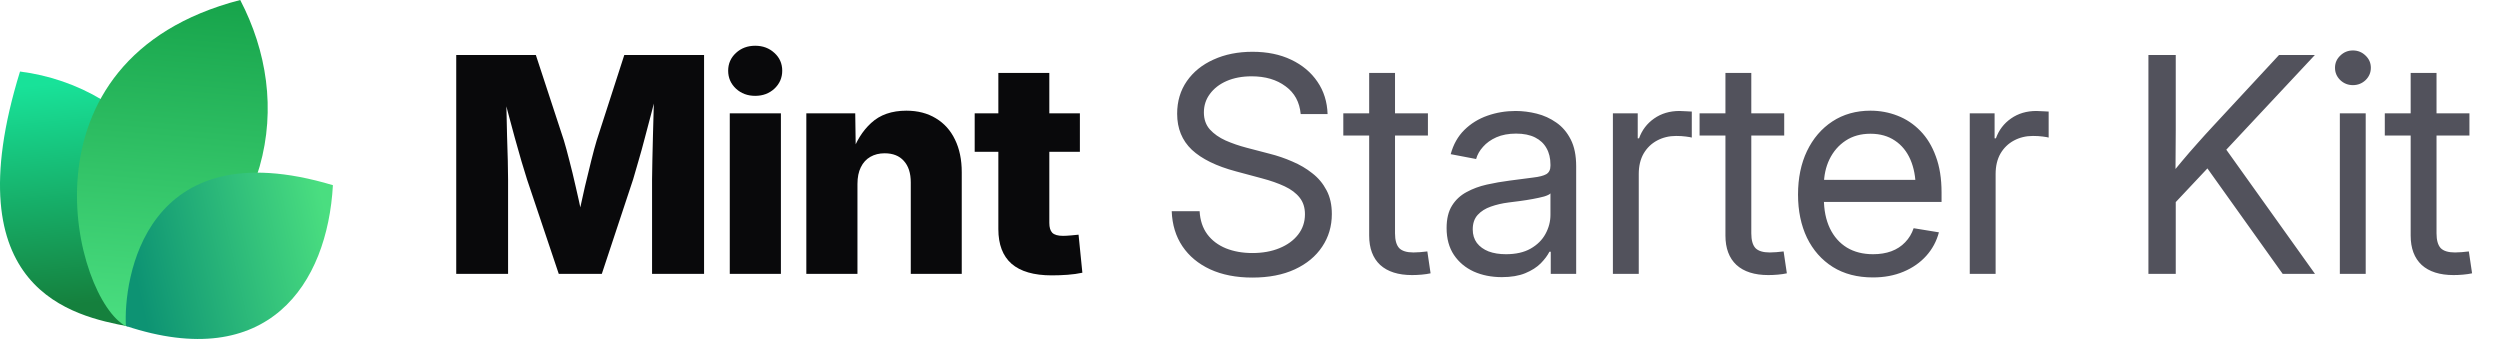
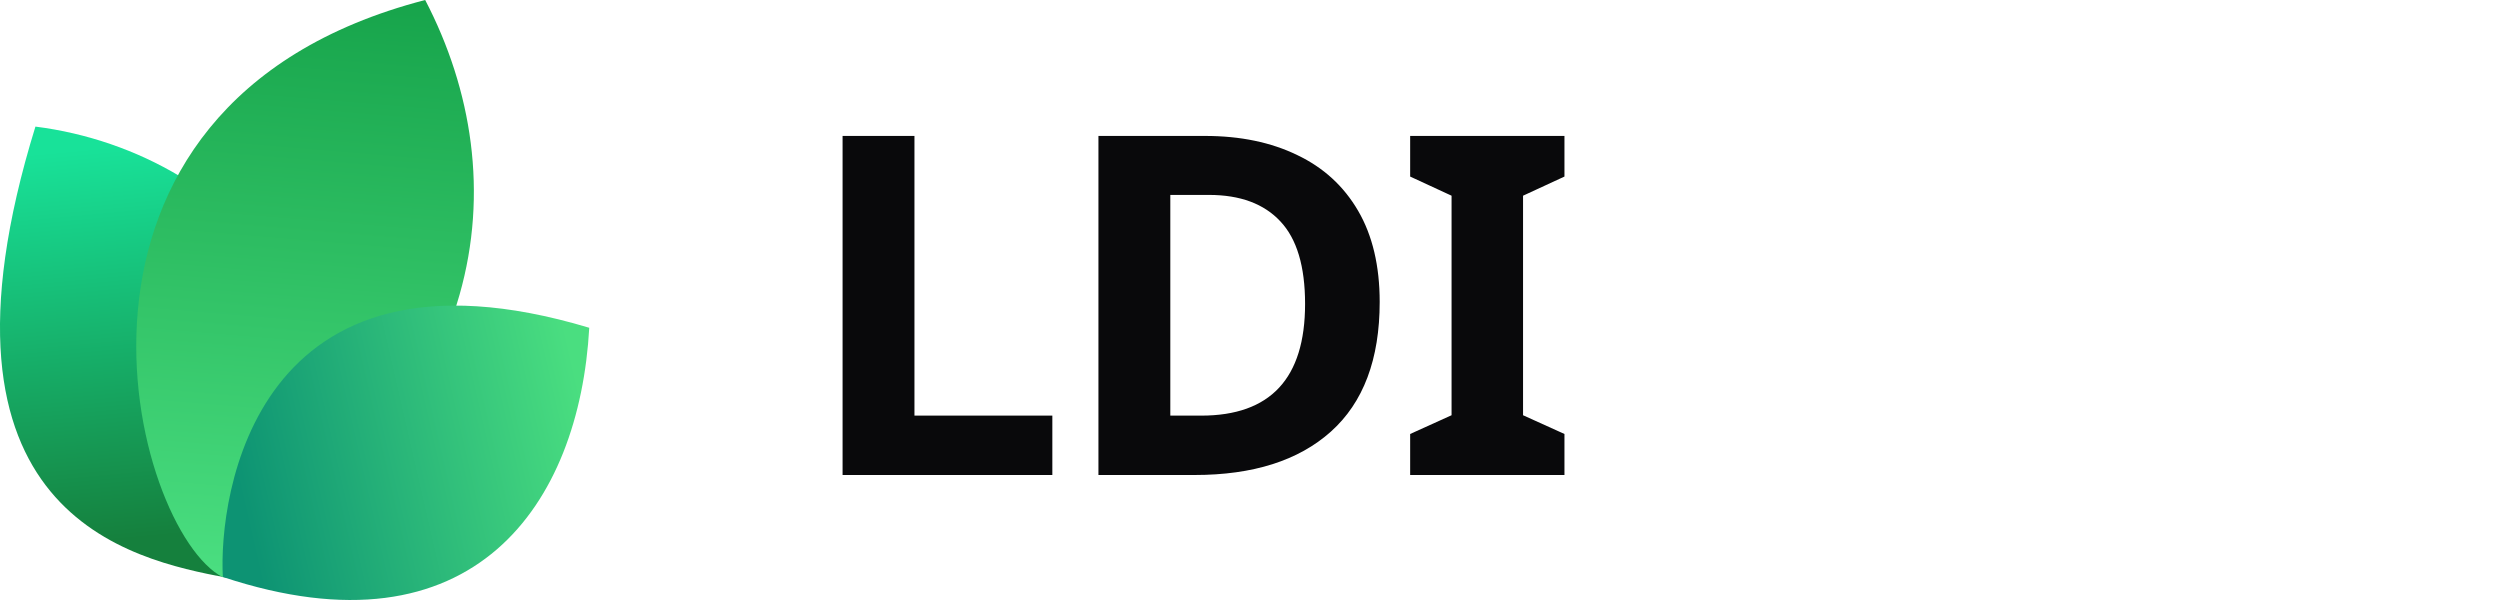
- <svg xmlns="http://www.w3.org/2000/svg" width="177" height="24" viewBox="0 0 177 24" fill="none">
-   <path d="M9.061 23.108C5.268 22.377 -3.391 20.627 1.417 5.064C9.634 6.099 16.973 14.064 9.061 23.108Z" fill="url(#paint0_linear_17557_2020)" />
-   <path d="M8.919 23.094C5.276 21.222 0.784 4.209 17.007 0C20.757 7.193 19.621 16.545 8.919 23.094Z" fill="url(#paint1_linear_17557_2020)" />
-   <path d="M8.914 23.079C8.735 19.882 10.159 9.085 23.57 13.111C23.181 20.123 18.984 26.418 8.914 23.079Z" fill="url(#paint2_linear_17557_2020)" />
-   <path d="M32.301 19.392V3.894H37.938L39.925 9.948C40.036 10.315 40.164 10.787 40.31 11.362C40.462 11.938 40.611 12.552 40.757 13.204C40.91 13.855 41.048 14.483 41.173 15.086C41.305 15.682 41.412 16.192 41.495 16.615H40.695C40.771 16.192 40.871 15.682 40.996 15.086C41.128 14.49 41.267 13.866 41.412 13.214C41.565 12.562 41.714 11.948 41.86 11.373C42.005 10.79 42.133 10.315 42.244 9.948L44.2 3.894H49.848V19.392H46.166V12.704C46.166 12.357 46.173 11.917 46.187 11.383C46.2 10.849 46.214 10.27 46.228 9.646C46.249 9.022 46.266 8.391 46.28 7.753C46.301 7.115 46.311 6.519 46.311 5.964H46.623C46.485 6.561 46.332 7.181 46.166 7.826C45.999 8.471 45.833 9.102 45.666 9.719C45.507 10.336 45.351 10.901 45.198 11.414C45.053 11.928 44.928 12.357 44.824 12.704L42.608 19.392H39.561L37.314 12.704C37.203 12.357 37.072 11.928 36.919 11.414C36.773 10.901 36.614 10.34 36.441 9.729C36.274 9.112 36.104 8.481 35.931 7.836C35.764 7.192 35.608 6.567 35.463 5.964H35.827C35.834 6.512 35.844 7.105 35.858 7.743C35.872 8.374 35.886 9.005 35.9 9.636C35.92 10.26 35.938 10.839 35.952 11.373C35.965 11.907 35.972 12.351 35.972 12.704V19.392H32.301ZM51.668 19.392V8.024H55.288V19.392H51.668ZM53.468 6.786C52.927 6.786 52.473 6.616 52.105 6.276C51.738 5.93 51.554 5.507 51.554 5.007C51.554 4.508 51.738 4.088 52.105 3.749C52.473 3.409 52.927 3.239 53.468 3.239C54.009 3.239 54.463 3.409 54.83 3.749C55.198 4.082 55.382 4.501 55.382 5.007C55.382 5.507 55.198 5.93 54.83 6.276C54.463 6.616 54.009 6.786 53.468 6.786ZM60.708 13.027V19.392H57.088V8.024H60.551L60.593 10.967H60.281C60.593 10.024 61.061 9.268 61.685 8.7C62.309 8.124 63.138 7.836 64.171 7.836C64.975 7.836 65.672 8.017 66.262 8.377C66.851 8.731 67.302 9.234 67.614 9.885C67.933 10.537 68.092 11.307 68.092 12.194V19.392H64.483V12.912C64.483 12.26 64.32 11.754 63.994 11.394C63.675 11.033 63.221 10.853 62.632 10.853C62.25 10.853 61.914 10.936 61.623 11.102C61.332 11.269 61.106 11.515 60.947 11.841C60.787 12.16 60.708 12.555 60.708 13.027ZM76.456 8.024V10.749H69.008V8.024H76.456ZM70.683 5.163H74.292V15.783C74.292 16.102 74.361 16.334 74.5 16.48C74.646 16.625 74.899 16.698 75.259 16.698C75.405 16.698 75.596 16.688 75.831 16.667C76.074 16.646 76.251 16.629 76.362 16.615L76.632 19.309C76.313 19.378 75.963 19.427 75.582 19.455C75.207 19.482 74.836 19.496 74.469 19.496C73.2 19.496 72.25 19.222 71.619 18.674C70.995 18.127 70.683 17.308 70.683 16.22V5.163Z" fill="#09090B" />
-   <path d="M88.667 19.652C87.523 19.652 86.528 19.458 85.682 19.07C84.843 18.681 84.188 18.137 83.716 17.437C83.245 16.736 82.992 15.908 82.957 14.951H84.933C84.968 15.596 85.148 16.14 85.474 16.584C85.8 17.021 86.24 17.354 86.795 17.582C87.35 17.804 87.974 17.915 88.667 17.915C89.388 17.915 90.026 17.801 90.581 17.572C91.143 17.343 91.583 17.024 91.902 16.615C92.228 16.199 92.391 15.717 92.391 15.169C92.391 14.698 92.266 14.306 92.017 13.994C91.767 13.675 91.413 13.408 90.956 13.193C90.498 12.978 89.954 12.787 89.323 12.621L87.502 12.132C86.123 11.765 85.082 11.255 84.382 10.603C83.689 9.944 83.342 9.095 83.342 8.055C83.342 7.174 83.571 6.404 84.028 5.746C84.486 5.087 85.117 4.577 85.921 4.217C86.726 3.849 87.645 3.666 88.678 3.666C89.718 3.666 90.63 3.853 91.413 4.227C92.204 4.602 92.824 5.122 93.275 5.787C93.726 6.446 93.965 7.209 93.993 8.076H92.089C92.013 7.23 91.656 6.574 91.018 6.11C90.387 5.638 89.586 5.403 88.615 5.403C87.95 5.403 87.36 5.513 86.847 5.735C86.341 5.957 85.946 6.262 85.661 6.651C85.377 7.032 85.235 7.469 85.235 7.961C85.235 8.447 85.377 8.849 85.661 9.168C85.946 9.48 86.317 9.74 86.774 9.948C87.232 10.149 87.724 10.319 88.251 10.457L89.884 10.884C90.439 11.023 90.977 11.206 91.496 11.435C92.023 11.657 92.495 11.934 92.911 12.267C93.334 12.593 93.67 12.995 93.92 13.474C94.17 13.945 94.294 14.504 94.294 15.149C94.294 16.015 94.066 16.788 93.608 17.468C93.157 18.148 92.512 18.681 91.673 19.07C90.834 19.458 89.832 19.652 88.667 19.652ZM101.097 8.024V9.594H95.106V8.024H101.097ZM96.937 5.163H98.767V16.521C98.767 17 98.865 17.347 99.059 17.562C99.26 17.77 99.6 17.874 100.078 17.874C100.21 17.874 100.366 17.867 100.546 17.853C100.733 17.832 100.903 17.815 101.056 17.801L101.285 19.351C101.097 19.392 100.886 19.423 100.65 19.444C100.414 19.465 100.189 19.475 99.974 19.475C98.996 19.475 98.244 19.236 97.717 18.758C97.197 18.272 96.937 17.579 96.937 16.677V5.163ZM106.33 19.621C105.595 19.621 104.932 19.489 104.343 19.226C103.754 18.955 103.285 18.564 102.939 18.05C102.592 17.53 102.419 16.896 102.419 16.147C102.419 15.495 102.547 14.965 102.804 14.556C103.06 14.146 103.403 13.828 103.833 13.599C104.263 13.363 104.742 13.186 105.269 13.068C105.796 12.95 106.333 12.857 106.881 12.787C107.574 12.69 108.132 12.617 108.555 12.569C108.978 12.52 109.287 12.441 109.481 12.33C109.675 12.212 109.772 12.014 109.772 11.737V11.654C109.772 11.203 109.679 10.815 109.492 10.489C109.311 10.163 109.041 9.91 108.68 9.729C108.32 9.549 107.872 9.459 107.338 9.459C106.805 9.459 106.34 9.546 105.945 9.719C105.556 9.892 105.241 10.118 104.998 10.395C104.755 10.665 104.593 10.953 104.509 11.258L102.71 10.915C102.897 10.222 103.22 9.65 103.677 9.199C104.135 8.748 104.679 8.412 105.31 8.19C105.941 7.968 106.607 7.857 107.307 7.857C107.8 7.857 108.295 7.92 108.795 8.044C109.301 8.169 109.765 8.381 110.188 8.679C110.611 8.97 110.951 9.369 111.208 9.875C111.464 10.374 111.593 11.005 111.593 11.768V19.392H109.793V17.822H109.7C109.568 18.085 109.363 18.359 109.086 18.643C108.809 18.921 108.444 19.153 107.994 19.34C107.543 19.527 106.988 19.621 106.33 19.621ZM106.621 17.998C107.321 17.998 107.904 17.867 108.368 17.603C108.84 17.333 109.19 16.986 109.419 16.563C109.654 16.133 109.772 15.682 109.772 15.211V13.692C109.703 13.769 109.554 13.841 109.325 13.911C109.096 13.973 108.829 14.032 108.524 14.088C108.226 14.143 107.921 14.192 107.609 14.233C107.304 14.275 107.033 14.309 106.798 14.337C106.354 14.393 105.938 14.49 105.549 14.628C105.168 14.76 104.86 14.954 104.624 15.211C104.388 15.467 104.27 15.811 104.27 16.241C104.27 16.615 104.367 16.934 104.561 17.198C104.762 17.461 105.04 17.662 105.393 17.801C105.747 17.933 106.156 17.998 106.621 17.998ZM114.193 19.392V8.024H115.951V9.792H116.045C116.253 9.209 116.61 8.741 117.116 8.388C117.622 8.034 118.219 7.857 118.905 7.857C119.058 7.857 119.217 7.864 119.384 7.878C119.55 7.885 119.682 7.892 119.779 7.899V9.74C119.716 9.719 119.578 9.695 119.363 9.667C119.155 9.639 118.922 9.625 118.666 9.625C118.174 9.625 117.726 9.733 117.324 9.948C116.922 10.163 116.603 10.471 116.367 10.874C116.138 11.276 116.024 11.758 116.024 12.319V19.392H114.193ZM126.322 8.024V9.594H120.33V8.024H126.322ZM122.161 5.163H123.992V16.521C123.992 17 124.089 17.347 124.283 17.562C124.484 17.77 124.824 17.874 125.302 17.874C125.434 17.874 125.59 17.867 125.77 17.853C125.958 17.832 126.127 17.815 126.28 17.801L126.509 19.351C126.322 19.392 126.11 19.423 125.874 19.444C125.639 19.465 125.413 19.475 125.198 19.475C124.221 19.475 123.468 19.236 122.941 18.758C122.421 18.272 122.161 17.579 122.161 16.677V5.163ZM132.604 19.642C131.502 19.642 130.555 19.396 129.765 18.903C128.974 18.404 128.364 17.714 127.934 16.834C127.511 15.946 127.3 14.927 127.3 13.775C127.3 12.611 127.511 11.584 127.934 10.697C128.364 9.802 128.964 9.102 129.734 8.596C130.51 8.089 131.408 7.836 132.428 7.836C133.1 7.836 133.738 7.954 134.341 8.19C134.952 8.426 135.489 8.783 135.954 9.261C136.425 9.74 136.793 10.343 137.056 11.071C137.327 11.792 137.462 12.645 137.462 13.63V14.296H128.433V12.735H136.463L135.631 13.297C135.631 12.541 135.506 11.876 135.257 11.3C135.007 10.725 134.643 10.277 134.165 9.958C133.686 9.632 133.107 9.469 132.428 9.469C131.748 9.469 131.162 9.632 130.67 9.958C130.177 10.284 129.796 10.725 129.526 11.279C129.262 11.827 129.13 12.441 129.13 13.12V14.046C129.13 14.864 129.273 15.572 129.557 16.168C129.841 16.757 130.243 17.211 130.763 17.53C131.283 17.842 131.901 17.998 132.615 17.998C133.093 17.998 133.523 17.929 133.905 17.79C134.293 17.645 134.619 17.433 134.882 17.156C135.153 16.879 135.354 16.546 135.486 16.157L137.275 16.449C137.108 17.08 136.81 17.634 136.38 18.113C135.95 18.591 135.413 18.966 134.768 19.236C134.123 19.507 133.402 19.642 132.604 19.642ZM139.459 19.392V8.024H141.217V9.792H141.311C141.519 9.209 141.876 8.741 142.382 8.388C142.888 8.034 143.485 7.857 144.171 7.857C144.324 7.857 144.483 7.864 144.649 7.878C144.816 7.885 144.948 7.892 145.045 7.899V9.74C144.982 9.719 144.844 9.695 144.629 9.667C144.421 9.639 144.188 9.625 143.932 9.625C143.439 9.625 142.992 9.733 142.59 9.948C142.188 10.163 141.869 10.471 141.633 10.874C141.404 11.276 141.29 11.758 141.29 12.319V19.392H139.459ZM153.429 14.961V12.715C153.783 12.257 154.136 11.82 154.49 11.404C154.844 10.981 155.204 10.565 155.572 10.156C155.939 9.74 156.314 9.327 156.695 8.918L161.355 3.894H163.893L157.277 10.967H157.184L153.429 14.961ZM152.108 19.392V3.894H154.043V9.241L154.022 12.559L154.043 13.505V19.392H152.108ZM161.615 19.392L155.967 11.477L157.173 9.969L163.903 19.392H161.615ZM165.661 19.392V8.024H167.492V19.392H165.661ZM166.587 6.027C166.24 6.027 165.942 5.909 165.692 5.673C165.443 5.43 165.318 5.139 165.318 4.799C165.318 4.459 165.443 4.172 165.692 3.936C165.942 3.693 166.24 3.572 166.587 3.572C166.934 3.572 167.232 3.693 167.482 3.936C167.731 4.172 167.856 4.459 167.856 4.799C167.856 5.139 167.731 5.43 167.482 5.673C167.232 5.909 166.934 6.027 166.587 6.027ZM174.836 8.024V9.594H168.844V8.024H174.836ZM170.675 5.163H172.506V16.521C172.506 17 172.603 17.347 172.797 17.562C172.998 17.77 173.338 17.874 173.816 17.874C173.948 17.874 174.104 17.867 174.284 17.853C174.472 17.832 174.641 17.815 174.794 17.801L175.023 19.351C174.836 19.392 174.624 19.423 174.388 19.444C174.153 19.465 173.927 19.475 173.712 19.475C172.735 19.475 171.982 19.236 171.455 18.758C170.935 18.272 170.675 17.579 170.675 16.677V5.163Z" fill="#52525C" />
+ <svg xmlns="http://www.w3.org/2000/svg" width="100" height="24" viewBox="0 0 100 24" fill="none">
+   <path d="M9.061 23.108C5.268 22.377 -3.391 20.627 1.417 5.064C9.634 6.099 16.973 14.064 9.061 23.108Z" fill="url(#paint0_light)" />
+   <path d="M8.919 23.094C5.276 21.222 0.784 4.209 17.007 0C20.757 7.193 19.621 16.545 8.919 23.094Z" fill="url(#paint1_light)" />
+   <path d="M8.914 23.079C8.735 19.882 10.159 9.085 23.57 13.111C23.181 20.123 18.984 26.418 8.914 23.079Z" fill="url(#paint2_light)" />
+   <text x="32" y="19" style="font-family: sans-serif; font-weight: 900; font-size: 19px; letter-spacing: -0.5px;">
+     <tspan fill="#09090B">LDI</tspan>
+   </text>
  <defs>
-     <linearGradient id="paint0_linear_17557_2020" x1="3.776" y1="5.916" x2="5.232" y2="21.559" gradientUnits="userSpaceOnUse">
+     <linearGradient id="paint0_light" x1="3.776" y1="5.916" x2="5.232" y2="21.559" gradientUnits="userSpaceOnUse">
      <stop stop-color="#18E299" />
      <stop offset="1" stop-color="#15803D" />
    </linearGradient>
-     <linearGradient id="paint1_linear_17557_2020" x1="12.171" y1="-0.718" x2="10.19" y2="22.983" gradientUnits="userSpaceOnUse">
+     <linearGradient id="paint1_light" x1="12.171" y1="-0.718" x2="10.19" y2="22.983" gradientUnits="userSpaceOnUse">
      <stop stop-color="#16A34A" />
      <stop offset="1" stop-color="#4ADE80" />
    </linearGradient>
-     <linearGradient id="paint2_linear_17557_2020" x1="23.133" y1="15.353" x2="9.338" y2="18.52" gradientUnits="userSpaceOnUse">
+     <linearGradient id="paint2_light" x1="23.133" y1="15.353" x2="9.338" y2="18.52" gradientUnits="userSpaceOnUse">
      <stop stop-color="#4ADE80" />
      <stop offset="1" stop-color="#0D9373" />
    </linearGradient>
  </defs>
</svg>
